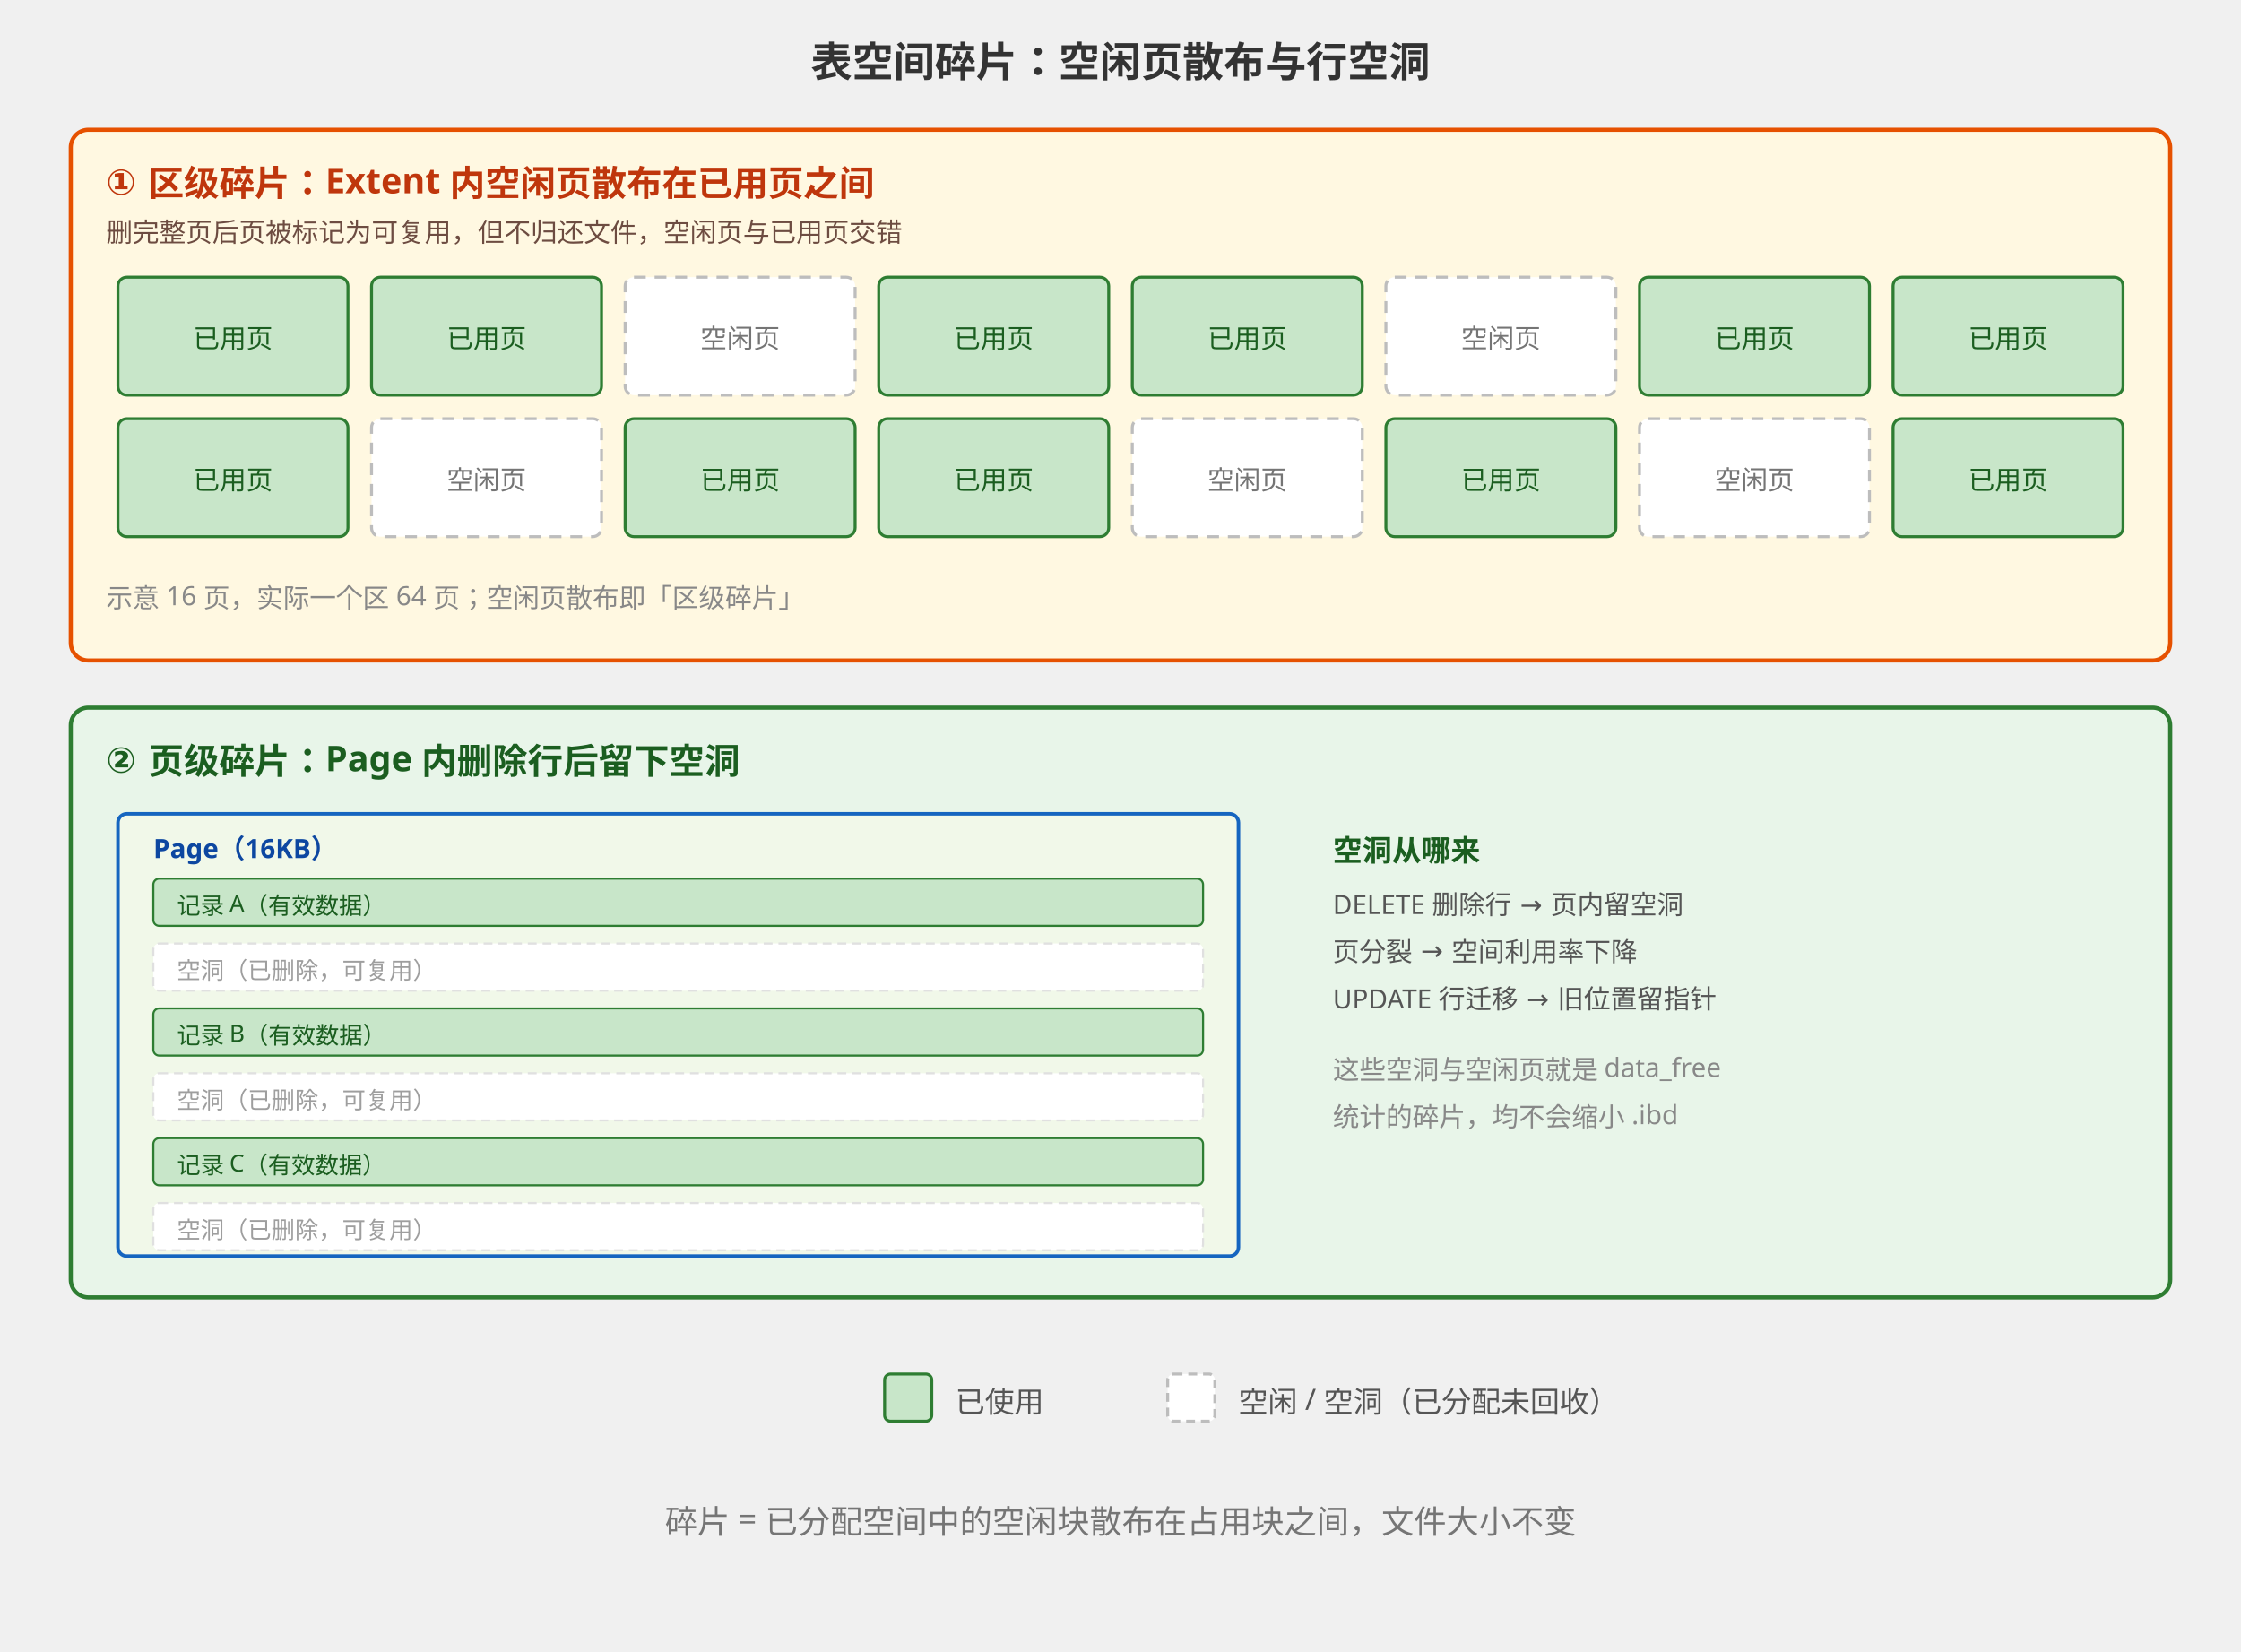
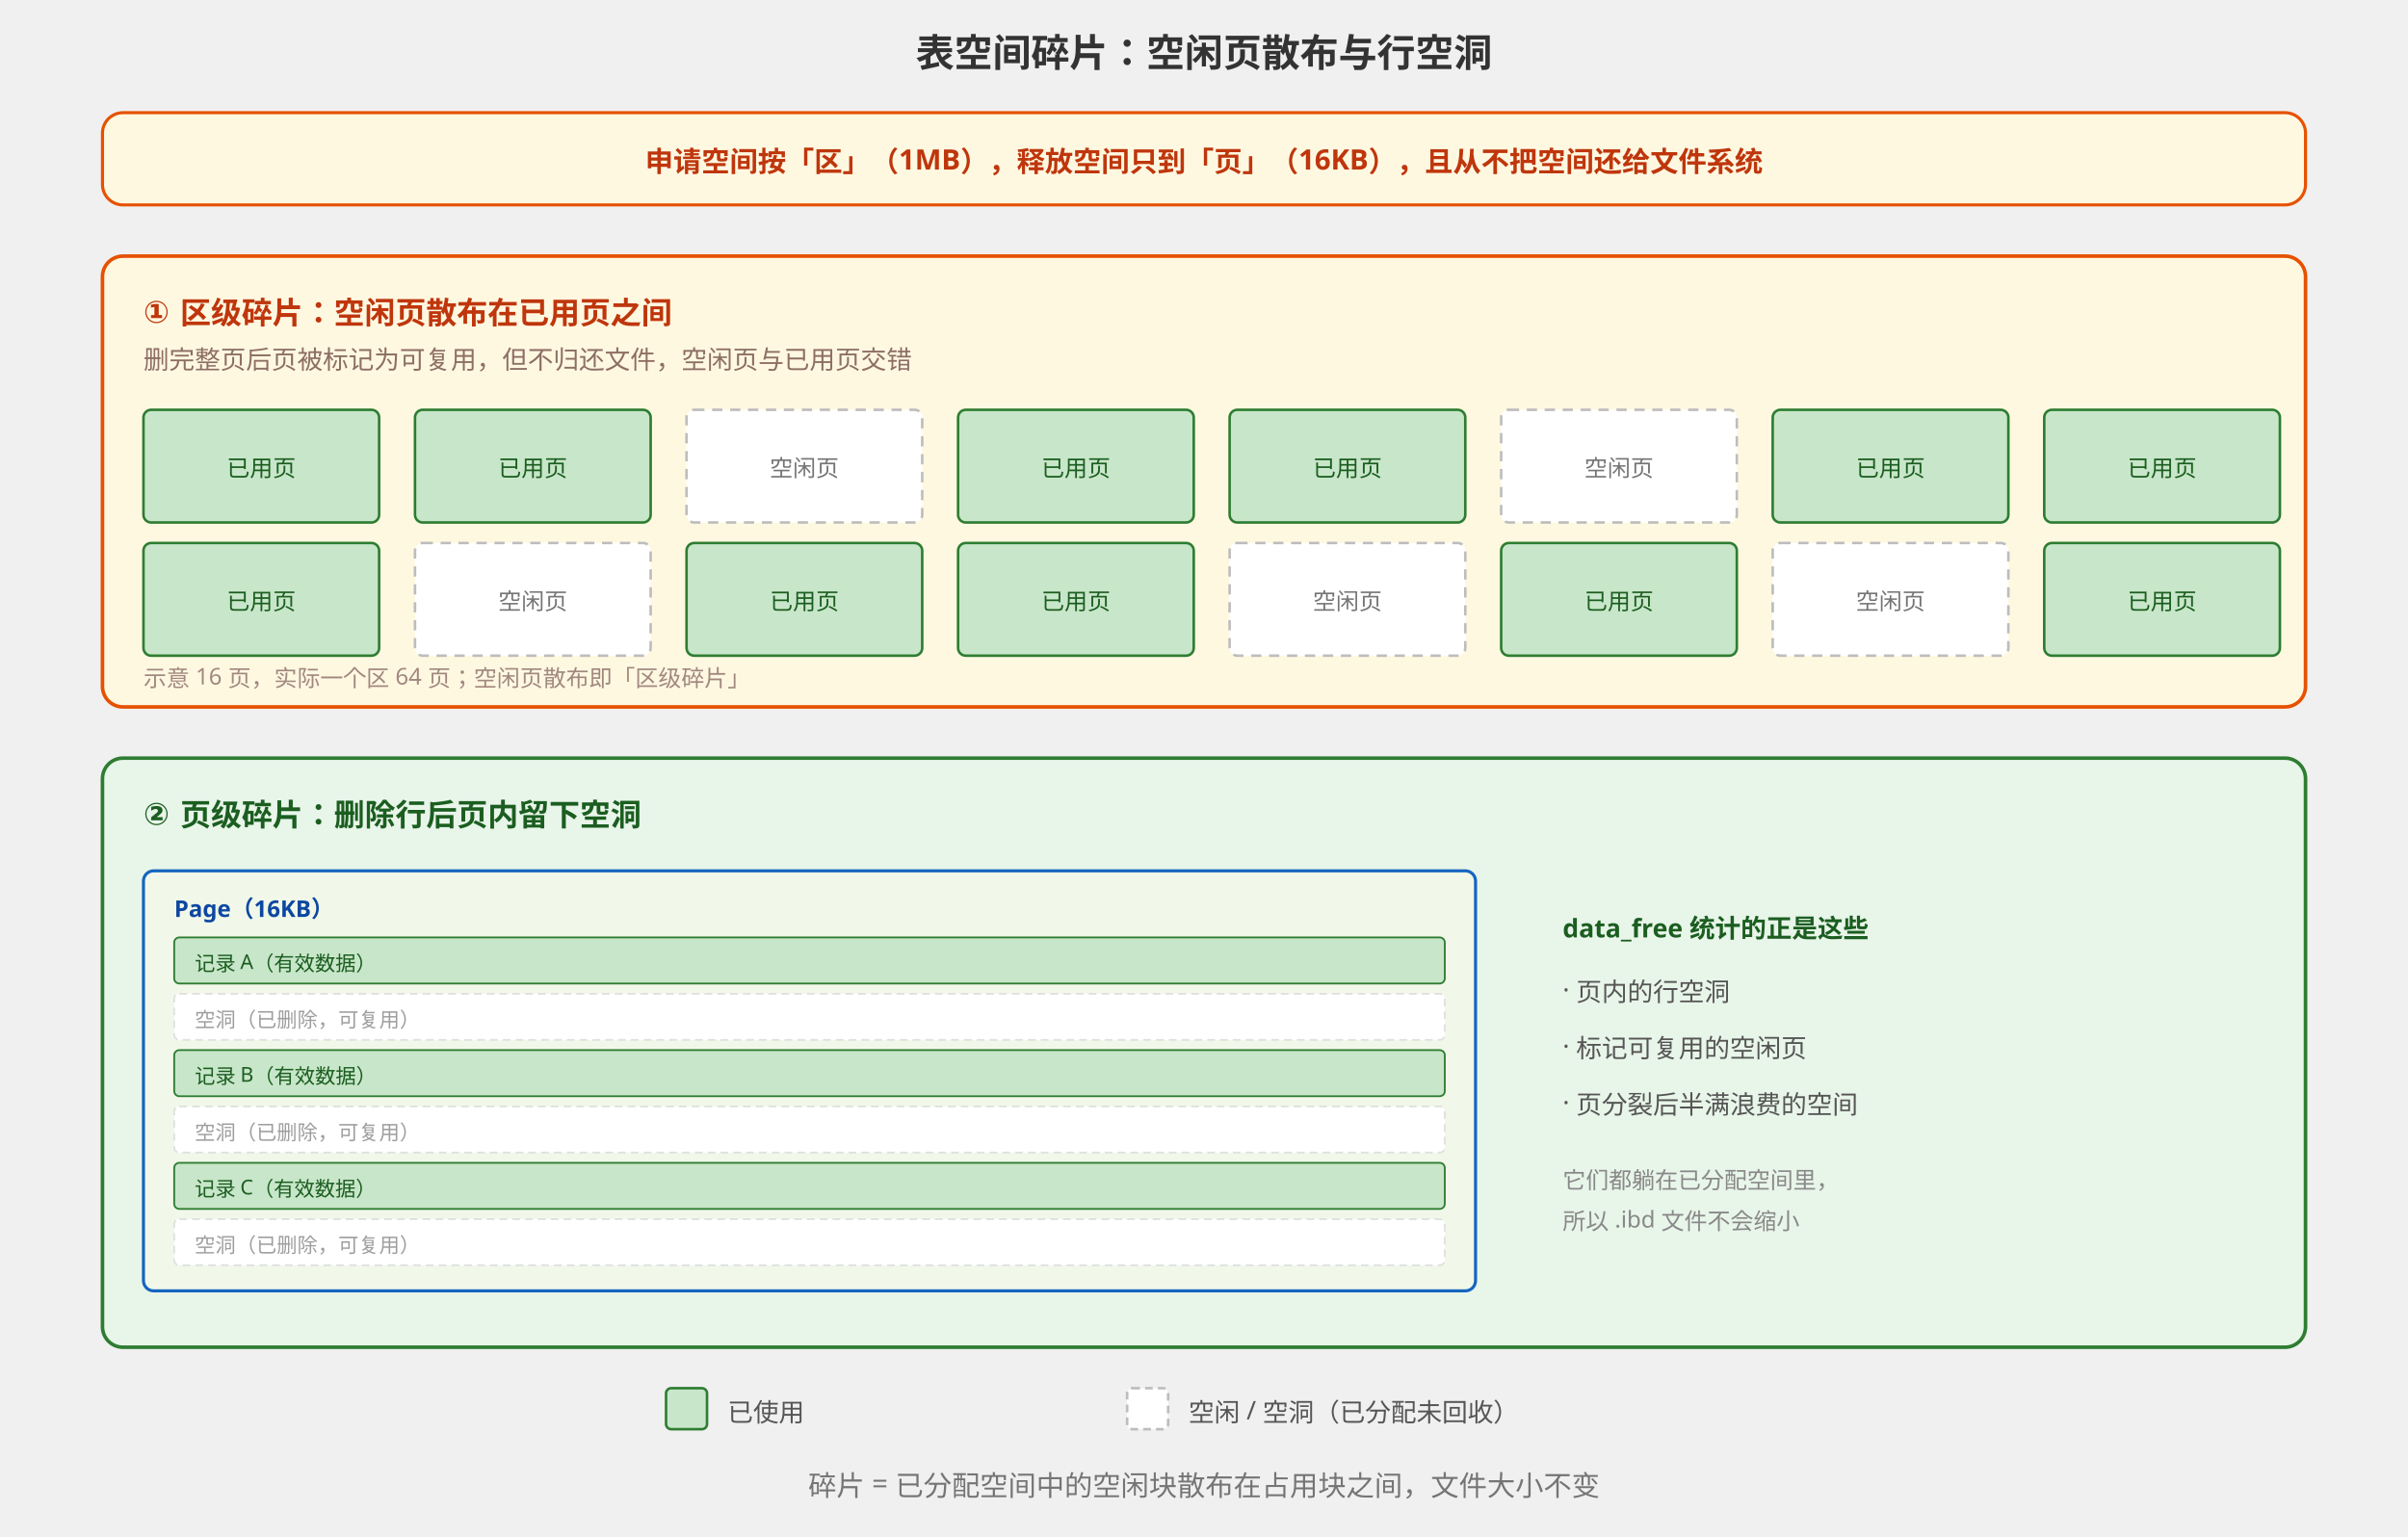
- <svg xmlns="http://www.w3.org/2000/svg" viewBox="0 0 760 560" font-family="'Noto Sans SC','PingFang SC','Microsoft YaHei',sans-serif" font-size="11">
-   <text x="380" y="26" text-anchor="middle" font-size="14" font-weight="bold" fill="#333333">表空间碎片：空闲页散布与行空洞</text>
-   <rect x="24" y="44" width="712" height="180" rx="6" fill="#fff8e1" stroke="#e65100" stroke-width="1.4" />
-   <text x="36" y="66" fill="#bf360c" font-weight="bold" font-size="12">① 区级碎片：Extent 内空闲页散布在已用页之间</text>
-   <text x="36" y="82" fill="#6d4c41" font-size="9">删完整页后页被标记为可复用，但不归还文件，空闲页与已用页交错</text>
-   <rect x="40" y="94" width="78" height="40" rx="3" fill="#c8e6c9" stroke="#2e7d32" stroke-width="1" />
-   <text x="79" y="118" text-anchor="middle" fill="#1b5e20" font-size="9">已用页</text>
-   <rect x="126" y="94" width="78" height="40" rx="3" fill="#c8e6c9" stroke="#2e7d32" stroke-width="1" />
-   <text x="165" y="118" text-anchor="middle" fill="#1b5e20" font-size="9">已用页</text>
-   <rect x="212" y="94" width="78" height="40" rx="3" fill="#ffffff" stroke="#bdbdbd" stroke-width="1" stroke-dasharray="4,3" />
-   <text x="251" y="118" text-anchor="middle" fill="#757575" font-size="9">空闲页</text>
-   <rect x="298" y="94" width="78" height="40" rx="3" fill="#c8e6c9" stroke="#2e7d32" stroke-width="1" />
-   <text x="337" y="118" text-anchor="middle" fill="#1b5e20" font-size="9">已用页</text>
-   <rect x="384" y="94" width="78" height="40" rx="3" fill="#c8e6c9" stroke="#2e7d32" stroke-width="1" />
-   <text x="423" y="118" text-anchor="middle" fill="#1b5e20" font-size="9">已用页</text>
-   <rect x="470" y="94" width="78" height="40" rx="3" fill="#ffffff" stroke="#bdbdbd" stroke-width="1" stroke-dasharray="4,3" />
-   <text x="509" y="118" text-anchor="middle" fill="#757575" font-size="9">空闲页</text>
-   <rect x="556" y="94" width="78" height="40" rx="3" fill="#c8e6c9" stroke="#2e7d32" stroke-width="1" />
-   <text x="595" y="118" text-anchor="middle" fill="#1b5e20" font-size="9">已用页</text>
-   <rect x="642" y="94" width="78" height="40" rx="3" fill="#c8e6c9" stroke="#2e7d32" stroke-width="1" />
-   <text x="681" y="118" text-anchor="middle" fill="#1b5e20" font-size="9">已用页</text>
-   <rect x="40" y="142" width="78" height="40" rx="3" fill="#c8e6c9" stroke="#2e7d32" stroke-width="1" />
-   <text x="79" y="166" text-anchor="middle" fill="#1b5e20" font-size="9">已用页</text>
-   <rect x="126" y="142" width="78" height="40" rx="3" fill="#ffffff" stroke="#bdbdbd" stroke-width="1" stroke-dasharray="4,3" />
-   <text x="165" y="166" text-anchor="middle" fill="#757575" font-size="9">空闲页</text>
-   <rect x="212" y="142" width="78" height="40" rx="3" fill="#c8e6c9" stroke="#2e7d32" stroke-width="1" />
-   <text x="251" y="166" text-anchor="middle" fill="#1b5e20" font-size="9">已用页</text>
-   <rect x="298" y="142" width="78" height="40" rx="3" fill="#c8e6c9" stroke="#2e7d32" stroke-width="1" />
-   <text x="337" y="166" text-anchor="middle" fill="#1b5e20" font-size="9">已用页</text>
-   <rect x="384" y="142" width="78" height="40" rx="3" fill="#ffffff" stroke="#bdbdbd" stroke-width="1" stroke-dasharray="4,3" />
-   <text x="423" y="166" text-anchor="middle" fill="#757575" font-size="9">空闲页</text>
-   <rect x="470" y="142" width="78" height="40" rx="3" fill="#c8e6c9" stroke="#2e7d32" stroke-width="1" />
-   <text x="509" y="166" text-anchor="middle" fill="#1b5e20" font-size="9">已用页</text>
-   <rect x="556" y="142" width="78" height="40" rx="3" fill="#ffffff" stroke="#bdbdbd" stroke-width="1" stroke-dasharray="4,3" />
-   <text x="595" y="166" text-anchor="middle" fill="#757575" font-size="9">空闲页</text>
-   <rect x="642" y="142" width="78" height="40" rx="3" fill="#c8e6c9" stroke="#2e7d32" stroke-width="1" />
-   <text x="681" y="166" text-anchor="middle" fill="#1b5e20" font-size="9">已用页</text>
-   <text x="36" y="206" fill="#888888" font-size="9">示意 16 页，实际一个区 64 页；空闲页散布即「区级碎片」</text>
-   <rect x="24" y="240" width="712" height="200" rx="6" fill="#e8f5e9" stroke="#2e7d32" stroke-width="1.4" />
-   <text x="36" y="262" fill="#1b5e20" font-weight="bold" font-size="12">② 页级碎片：Page 内删除行后留下空洞</text>
-   <rect x="40" y="276" width="380" height="150" rx="3" fill="#f1f8e9" stroke="#1565c0" stroke-width="1.2" />
-   <text x="52" y="291" fill="#0d47a1" font-weight="bold" font-size="9">Page（16KB）</text>
-   <rect x="52" y="298" width="356" height="16" rx="2" fill="#c8e6c9" stroke="#2e7d32" stroke-width="0.7" />
-   <text x="60" y="310" fill="#1b5e20" font-size="8">记录 A（有效数据）</text>
-   <rect x="52" y="320" width="356" height="16" rx="2" fill="#ffffff" stroke="#e0e0e0" stroke-width="0.7" stroke-dasharray="3,2" />
-   <text x="60" y="332" fill="#9e9e9e" font-size="8">空洞（已删除，可复用）</text>
-   <rect x="52" y="342" width="356" height="16" rx="2" fill="#c8e6c9" stroke="#2e7d32" stroke-width="0.7" />
-   <text x="60" y="354" fill="#1b5e20" font-size="8">记录 B（有效数据）</text>
-   <rect x="52" y="364" width="356" height="16" rx="2" fill="#ffffff" stroke="#e0e0e0" stroke-width="0.7" stroke-dasharray="3,2" />
-   <text x="60" y="376" fill="#9e9e9e" font-size="8">空洞（已删除，可复用）</text>
-   <rect x="52" y="386" width="356" height="16" rx="2" fill="#c8e6c9" stroke="#2e7d32" stroke-width="0.7" />
-   <text x="60" y="398" fill="#1b5e20" font-size="8">记录 C（有效数据）</text>
-   <rect x="52" y="408" width="356" height="16" rx="2" fill="#ffffff" stroke="#e0e0e0" stroke-width="0.7" stroke-dasharray="3,2" />
-   <text x="60" y="420" fill="#9e9e9e" font-size="8">空洞（已删除，可复用）</text>
-   <text x="452" y="292" fill="#1b5e20" font-weight="bold" font-size="10">空洞从哪来</text>
-   <text x="452" y="310" fill="#555555" font-size="9">DELETE 删除行 → 页内留空洞</text>
-   <text x="452" y="326" fill="#555555" font-size="9">页分裂 → 空间利用率下降</text>
-   <text x="452" y="342" fill="#555555" font-size="9">UPDATE 行迁移 → 旧位置留指针</text>
-   <text x="452" y="366" fill="#888888" font-size="9">这些空洞与空闲页就是 data_free</text>
-   <text x="452" y="382" fill="#888888" font-size="9">统计的碎片，均不会缩小 .ibd</text>
-   <rect x="300" y="466" width="16" height="16" rx="2" fill="#c8e6c9" stroke="#2e7d32" stroke-width="1" />
-   <text x="324" y="479" fill="#555555" font-size="10">已使用</text>
-   <rect x="396" y="466" width="16" height="16" rx="2" fill="#ffffff" stroke="#bdbdbd" stroke-width="1" stroke-dasharray="3,2" />
-   <text x="420" y="479" fill="#555555" font-size="10">空闲 / 空洞（已分配未回收）</text>
-   <text x="380" y="520" text-anchor="middle" fill="#757575" font-size="11">碎片 = 已分配空间中的空闲块散布在占用块之间，文件大小不变</text>
+ <svg xmlns="http://www.w3.org/2000/svg" viewBox="0 0 940 600" font-family="'Noto Sans SC','PingFang SC','Microsoft YaHei',sans-serif" font-size="11">
+   <text x="470" y="26" text-anchor="middle" font-size="15" font-weight="bold" fill="#333333">表空间碎片：空闲页散布与行空洞</text>
+   <rect x="40" y="44" width="860" height="36" rx="8" fill="#fff8e1" stroke="#e65100" stroke-width="1.2" />
+   <text x="470" y="67" text-anchor="middle" font-size="11" font-weight="bold" fill="#bf360c">申请空间按「区」（1MB），释放空间只到「页」（16KB），且从不把空间还给文件系统</text>
+   <rect x="40" y="100" width="860" height="176" rx="8" fill="#fff8e1" stroke="#e65100" stroke-width="1.4" />
+   <text x="56" y="126" fill="#bf360c" font-weight="bold" font-size="12">① 区级碎片：空闲页散布在已用页之间</text>
+   <text x="56" y="144" fill="#8d6e63" font-size="10">删完整页后页被标记为可复用，但不归还文件，空闲页与已用页交错</text>
+   <rect x="56" y="160" width="92" height="44" rx="3" fill="#c8e6c9" stroke="#2e7d32" stroke-width="1" />
+   <text x="102" y="186" text-anchor="middle" fill="#1b5e20" font-size="9">已用页</text>
+   <rect x="162" y="160" width="92" height="44" rx="3" fill="#c8e6c9" stroke="#2e7d32" stroke-width="1" />
+   <text x="208" y="186" text-anchor="middle" fill="#1b5e20" font-size="9">已用页</text>
+   <rect x="268" y="160" width="92" height="44" rx="3" fill="#ffffff" stroke="#bdbdbd" stroke-width="1" stroke-dasharray="4,3" />
+   <text x="314" y="186" text-anchor="middle" fill="#757575" font-size="9">空闲页</text>
+   <rect x="374" y="160" width="92" height="44" rx="3" fill="#c8e6c9" stroke="#2e7d32" stroke-width="1" />
+   <text x="420" y="186" text-anchor="middle" fill="#1b5e20" font-size="9">已用页</text>
+   <rect x="480" y="160" width="92" height="44" rx="3" fill="#c8e6c9" stroke="#2e7d32" stroke-width="1" />
+   <text x="526" y="186" text-anchor="middle" fill="#1b5e20" font-size="9">已用页</text>
+   <rect x="586" y="160" width="92" height="44" rx="3" fill="#ffffff" stroke="#bdbdbd" stroke-width="1" stroke-dasharray="4,3" />
+   <text x="632" y="186" text-anchor="middle" fill="#757575" font-size="9">空闲页</text>
+   <rect x="692" y="160" width="92" height="44" rx="3" fill="#c8e6c9" stroke="#2e7d32" stroke-width="1" />
+   <text x="738" y="186" text-anchor="middle" fill="#1b5e20" font-size="9">已用页</text>
+   <rect x="798" y="160" width="92" height="44" rx="3" fill="#c8e6c9" stroke="#2e7d32" stroke-width="1" />
+   <text x="844" y="186" text-anchor="middle" fill="#1b5e20" font-size="9">已用页</text>
+   <rect x="56" y="212" width="92" height="44" rx="3" fill="#c8e6c9" stroke="#2e7d32" stroke-width="1" />
+   <text x="102" y="238" text-anchor="middle" fill="#1b5e20" font-size="9">已用页</text>
+   <rect x="162" y="212" width="92" height="44" rx="3" fill="#ffffff" stroke="#bdbdbd" stroke-width="1" stroke-dasharray="4,3" />
+   <text x="208" y="238" text-anchor="middle" fill="#757575" font-size="9">空闲页</text>
+   <rect x="268" y="212" width="92" height="44" rx="3" fill="#c8e6c9" stroke="#2e7d32" stroke-width="1" />
+   <text x="314" y="238" text-anchor="middle" fill="#1b5e20" font-size="9">已用页</text>
+   <rect x="374" y="212" width="92" height="44" rx="3" fill="#c8e6c9" stroke="#2e7d32" stroke-width="1" />
+   <text x="420" y="238" text-anchor="middle" fill="#1b5e20" font-size="9">已用页</text>
+   <rect x="480" y="212" width="92" height="44" rx="3" fill="#ffffff" stroke="#bdbdbd" stroke-width="1" stroke-dasharray="4,3" />
+   <text x="526" y="238" text-anchor="middle" fill="#757575" font-size="9">空闲页</text>
+   <rect x="586" y="212" width="92" height="44" rx="3" fill="#c8e6c9" stroke="#2e7d32" stroke-width="1" />
+   <text x="632" y="238" text-anchor="middle" fill="#1b5e20" font-size="9">已用页</text>
+   <rect x="692" y="212" width="92" height="44" rx="3" fill="#ffffff" stroke="#bdbdbd" stroke-width="1" stroke-dasharray="4,3" />
+   <text x="738" y="238" text-anchor="middle" fill="#757575" font-size="9">空闲页</text>
+   <rect x="798" y="212" width="92" height="44" rx="3" fill="#c8e6c9" stroke="#2e7d32" stroke-width="1" />
+   <text x="844" y="238" text-anchor="middle" fill="#1b5e20" font-size="9">已用页</text>
+   <text x="56" y="268" fill="#a1887f" font-size="9">示意 16 页，实际一个区 64 页；空闲页散布即「区级碎片」</text>
+   <rect x="40" y="296" width="860" height="230" rx="8" fill="#e8f5e9" stroke="#2e7d32" stroke-width="1.4" />
+   <text x="56" y="322" fill="#1b5e20" font-weight="bold" font-size="12">② 页级碎片：删除行后页内留下空洞</text>
+   <rect x="56" y="340" width="520" height="164" rx="4" fill="#f1f8e9" stroke="#1565c0" stroke-width="1.2" />
+   <text x="68" y="358" fill="#0d47a1" font-weight="bold" font-size="9">Page（16KB）</text>
+   <rect x="68" y="366" width="496" height="18" rx="2" fill="#c8e6c9" stroke="#2e7d32" stroke-width="0.7" />
+   <text x="76" y="379" fill="#1b5e20" font-size="8">记录 A（有效数据）</text>
+   <rect x="68" y="388" width="496" height="18" rx="2" fill="#ffffff" stroke="#e0e0e0" stroke-width="0.7" stroke-dasharray="3,2" />
+   <text x="76" y="401" fill="#9e9e9e" font-size="8">空洞（已删除，可复用）</text>
+   <rect x="68" y="410" width="496" height="18" rx="2" fill="#c8e6c9" stroke="#2e7d32" stroke-width="0.7" />
+   <text x="76" y="423" fill="#1b5e20" font-size="8">记录 B（有效数据）</text>
+   <rect x="68" y="432" width="496" height="18" rx="2" fill="#ffffff" stroke="#e0e0e0" stroke-width="0.7" stroke-dasharray="3,2" />
+   <text x="76" y="445" fill="#9e9e9e" font-size="8">空洞（已删除，可复用）</text>
+   <rect x="68" y="454" width="496" height="18" rx="2" fill="#c8e6c9" stroke="#2e7d32" stroke-width="0.7" />
+   <text x="76" y="467" fill="#1b5e20" font-size="8">记录 C（有效数据）</text>
+   <rect x="68" y="476" width="496" height="18" rx="2" fill="#ffffff" stroke="#e0e0e0" stroke-width="0.7" stroke-dasharray="3,2" />
+   <text x="76" y="489" fill="#9e9e9e" font-size="8">空洞（已删除，可复用）</text>
+   <text x="610" y="366" fill="#1b5e20" font-weight="bold" font-size="10">data_free 统计的正是这些</text>
+   <text x="610" y="390" fill="#555555" font-size="10">· 页内的行空洞</text>
+   <text x="610" y="412" fill="#555555" font-size="10">· 标记可复用的空闲页</text>
+   <text x="610" y="434" fill="#555555" font-size="10">· 页分裂后半满浪费的空间</text>
+   <text x="610" y="464" fill="#888888" font-size="9">它们都躺在已分配空间里，</text>
+   <text x="610" y="480" fill="#888888" font-size="9">所以 .ibd 文件不会缩小</text>
+   <rect x="260" y="542" width="16" height="16" rx="2" fill="#c8e6c9" stroke="#2e7d32" stroke-width="1" />
+   <text x="284" y="555" fill="#555555" font-size="10">已使用</text>
+   <rect x="440" y="542" width="16" height="16" rx="2" fill="#ffffff" stroke="#bdbdbd" stroke-width="1" stroke-dasharray="3,2" />
+   <text x="464" y="555" fill="#555555" font-size="10">空闲 / 空洞（已分配未回收）</text>
+   <text x="470" y="584" text-anchor="middle" fill="#757575" font-size="11">碎片 = 已分配空间中的空闲块散布在占用块之间，文件大小不变</text>
</svg>
